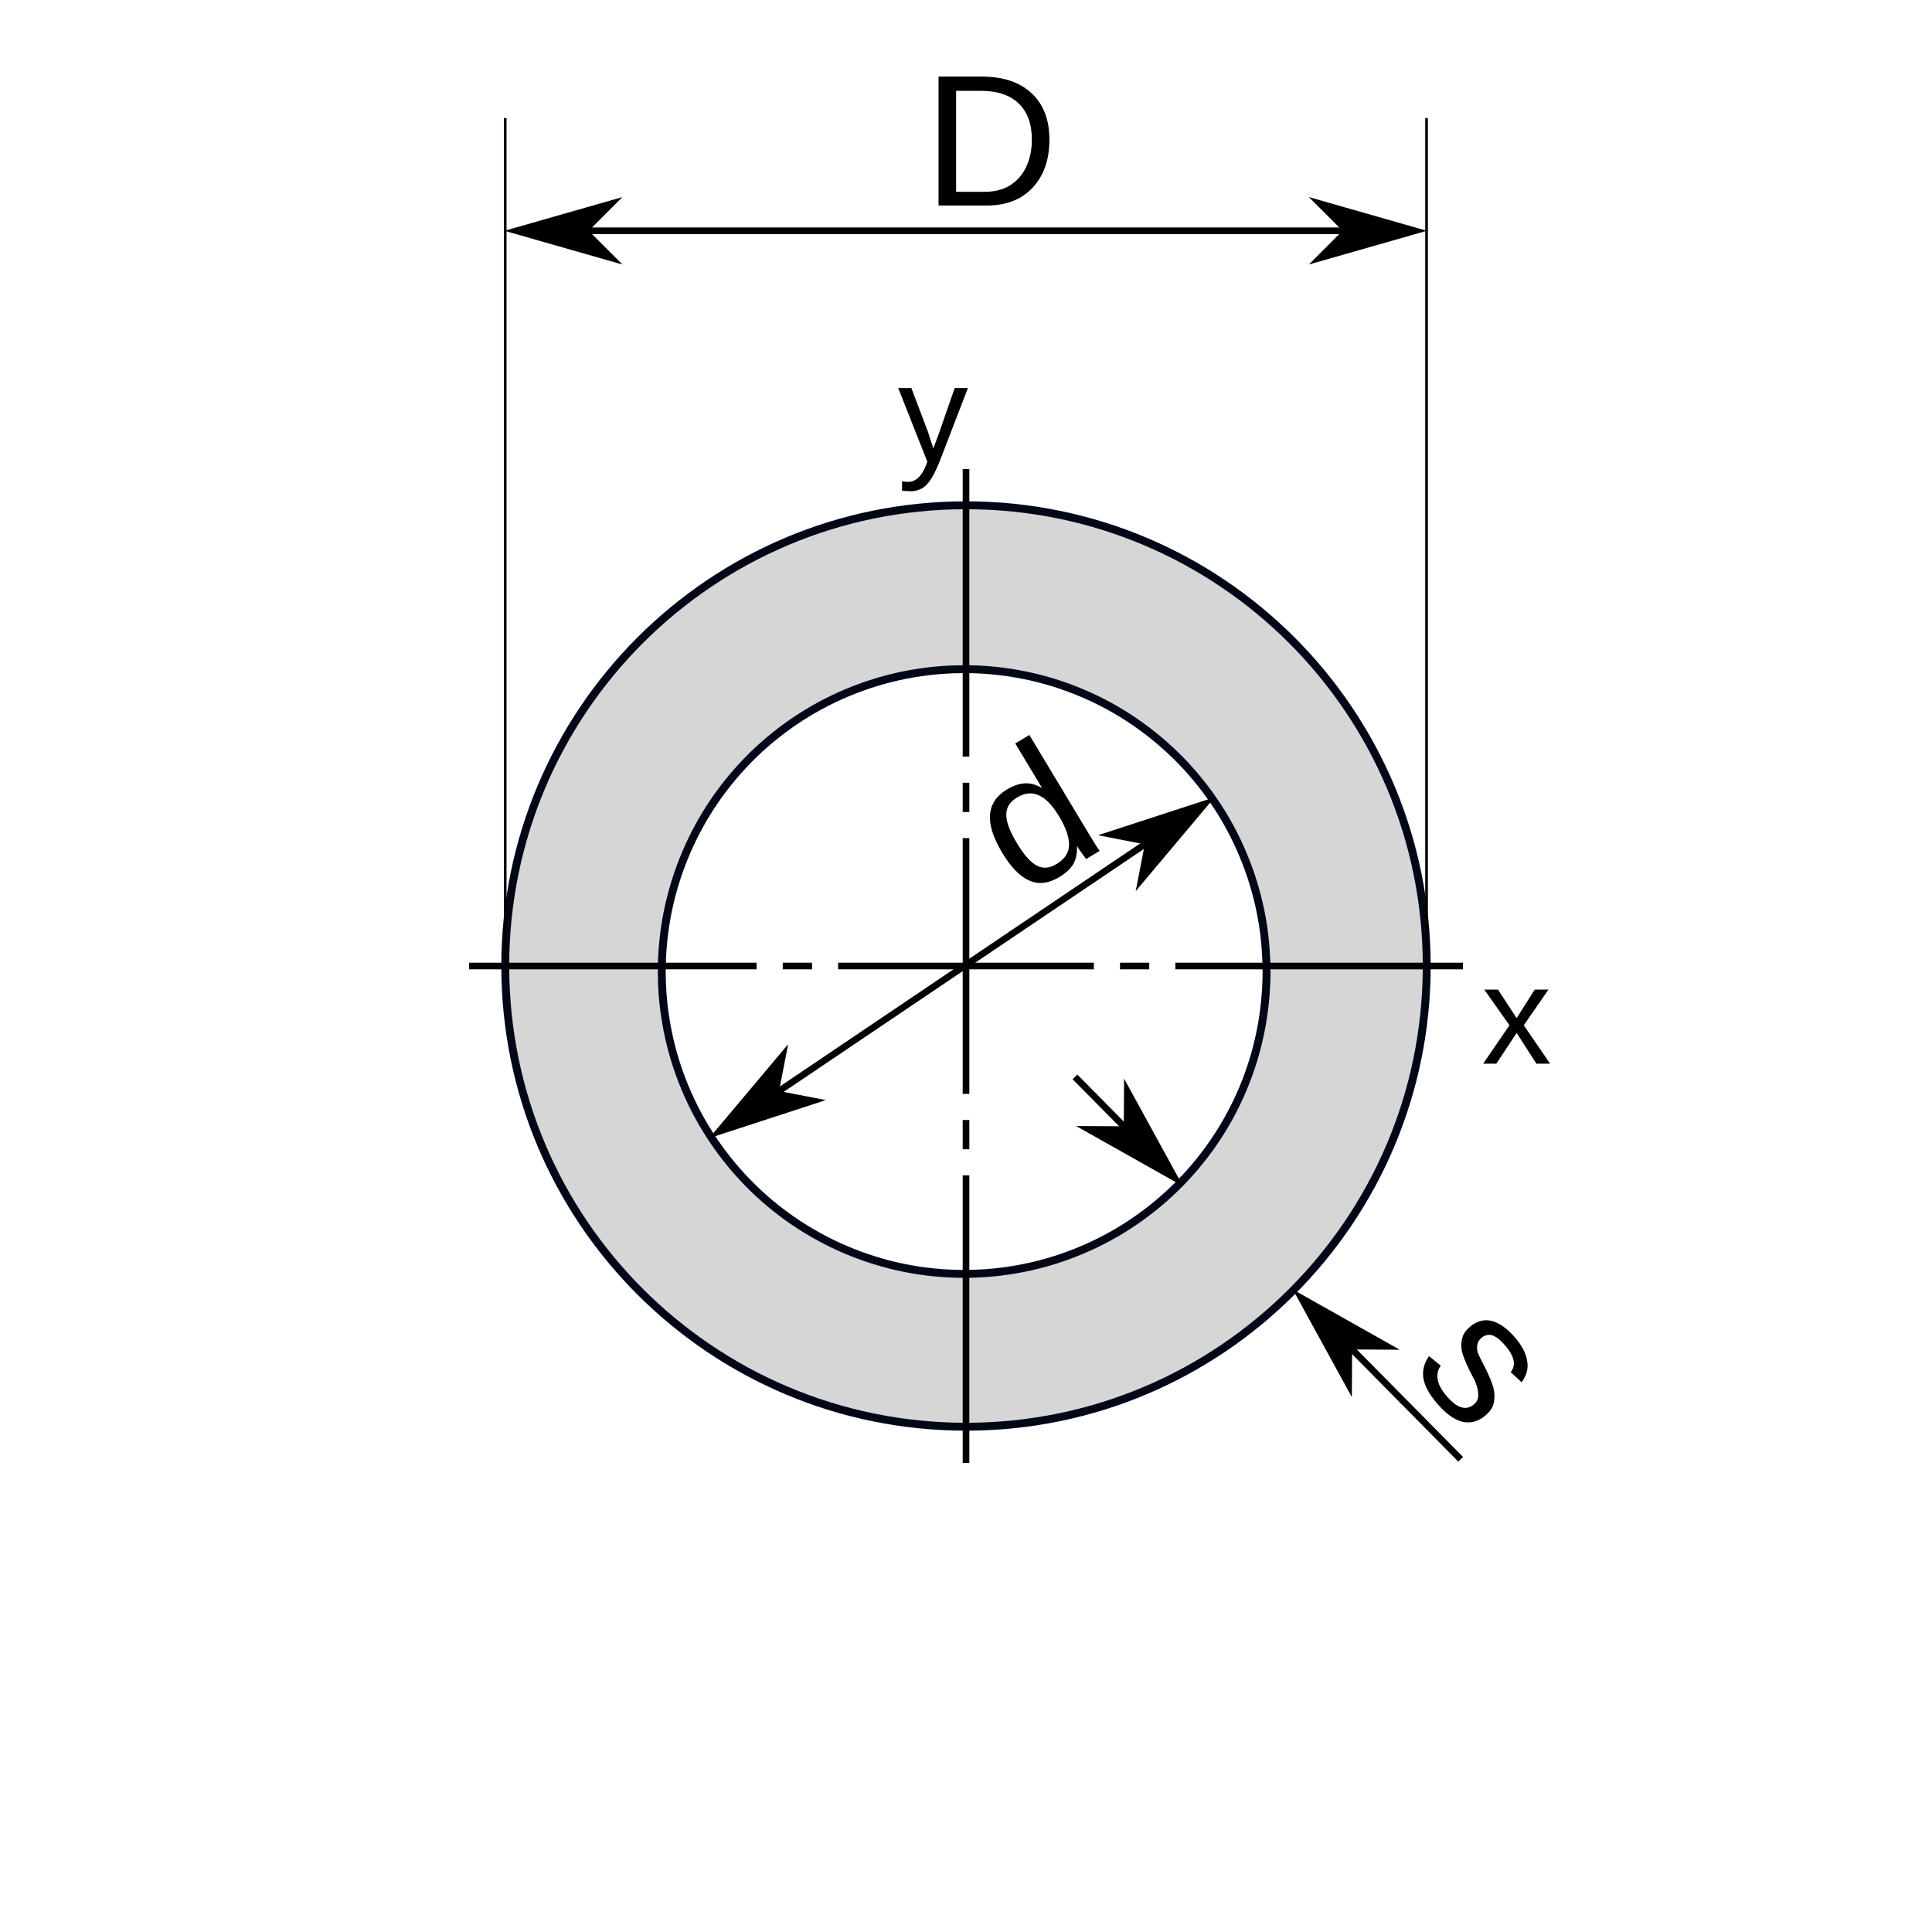
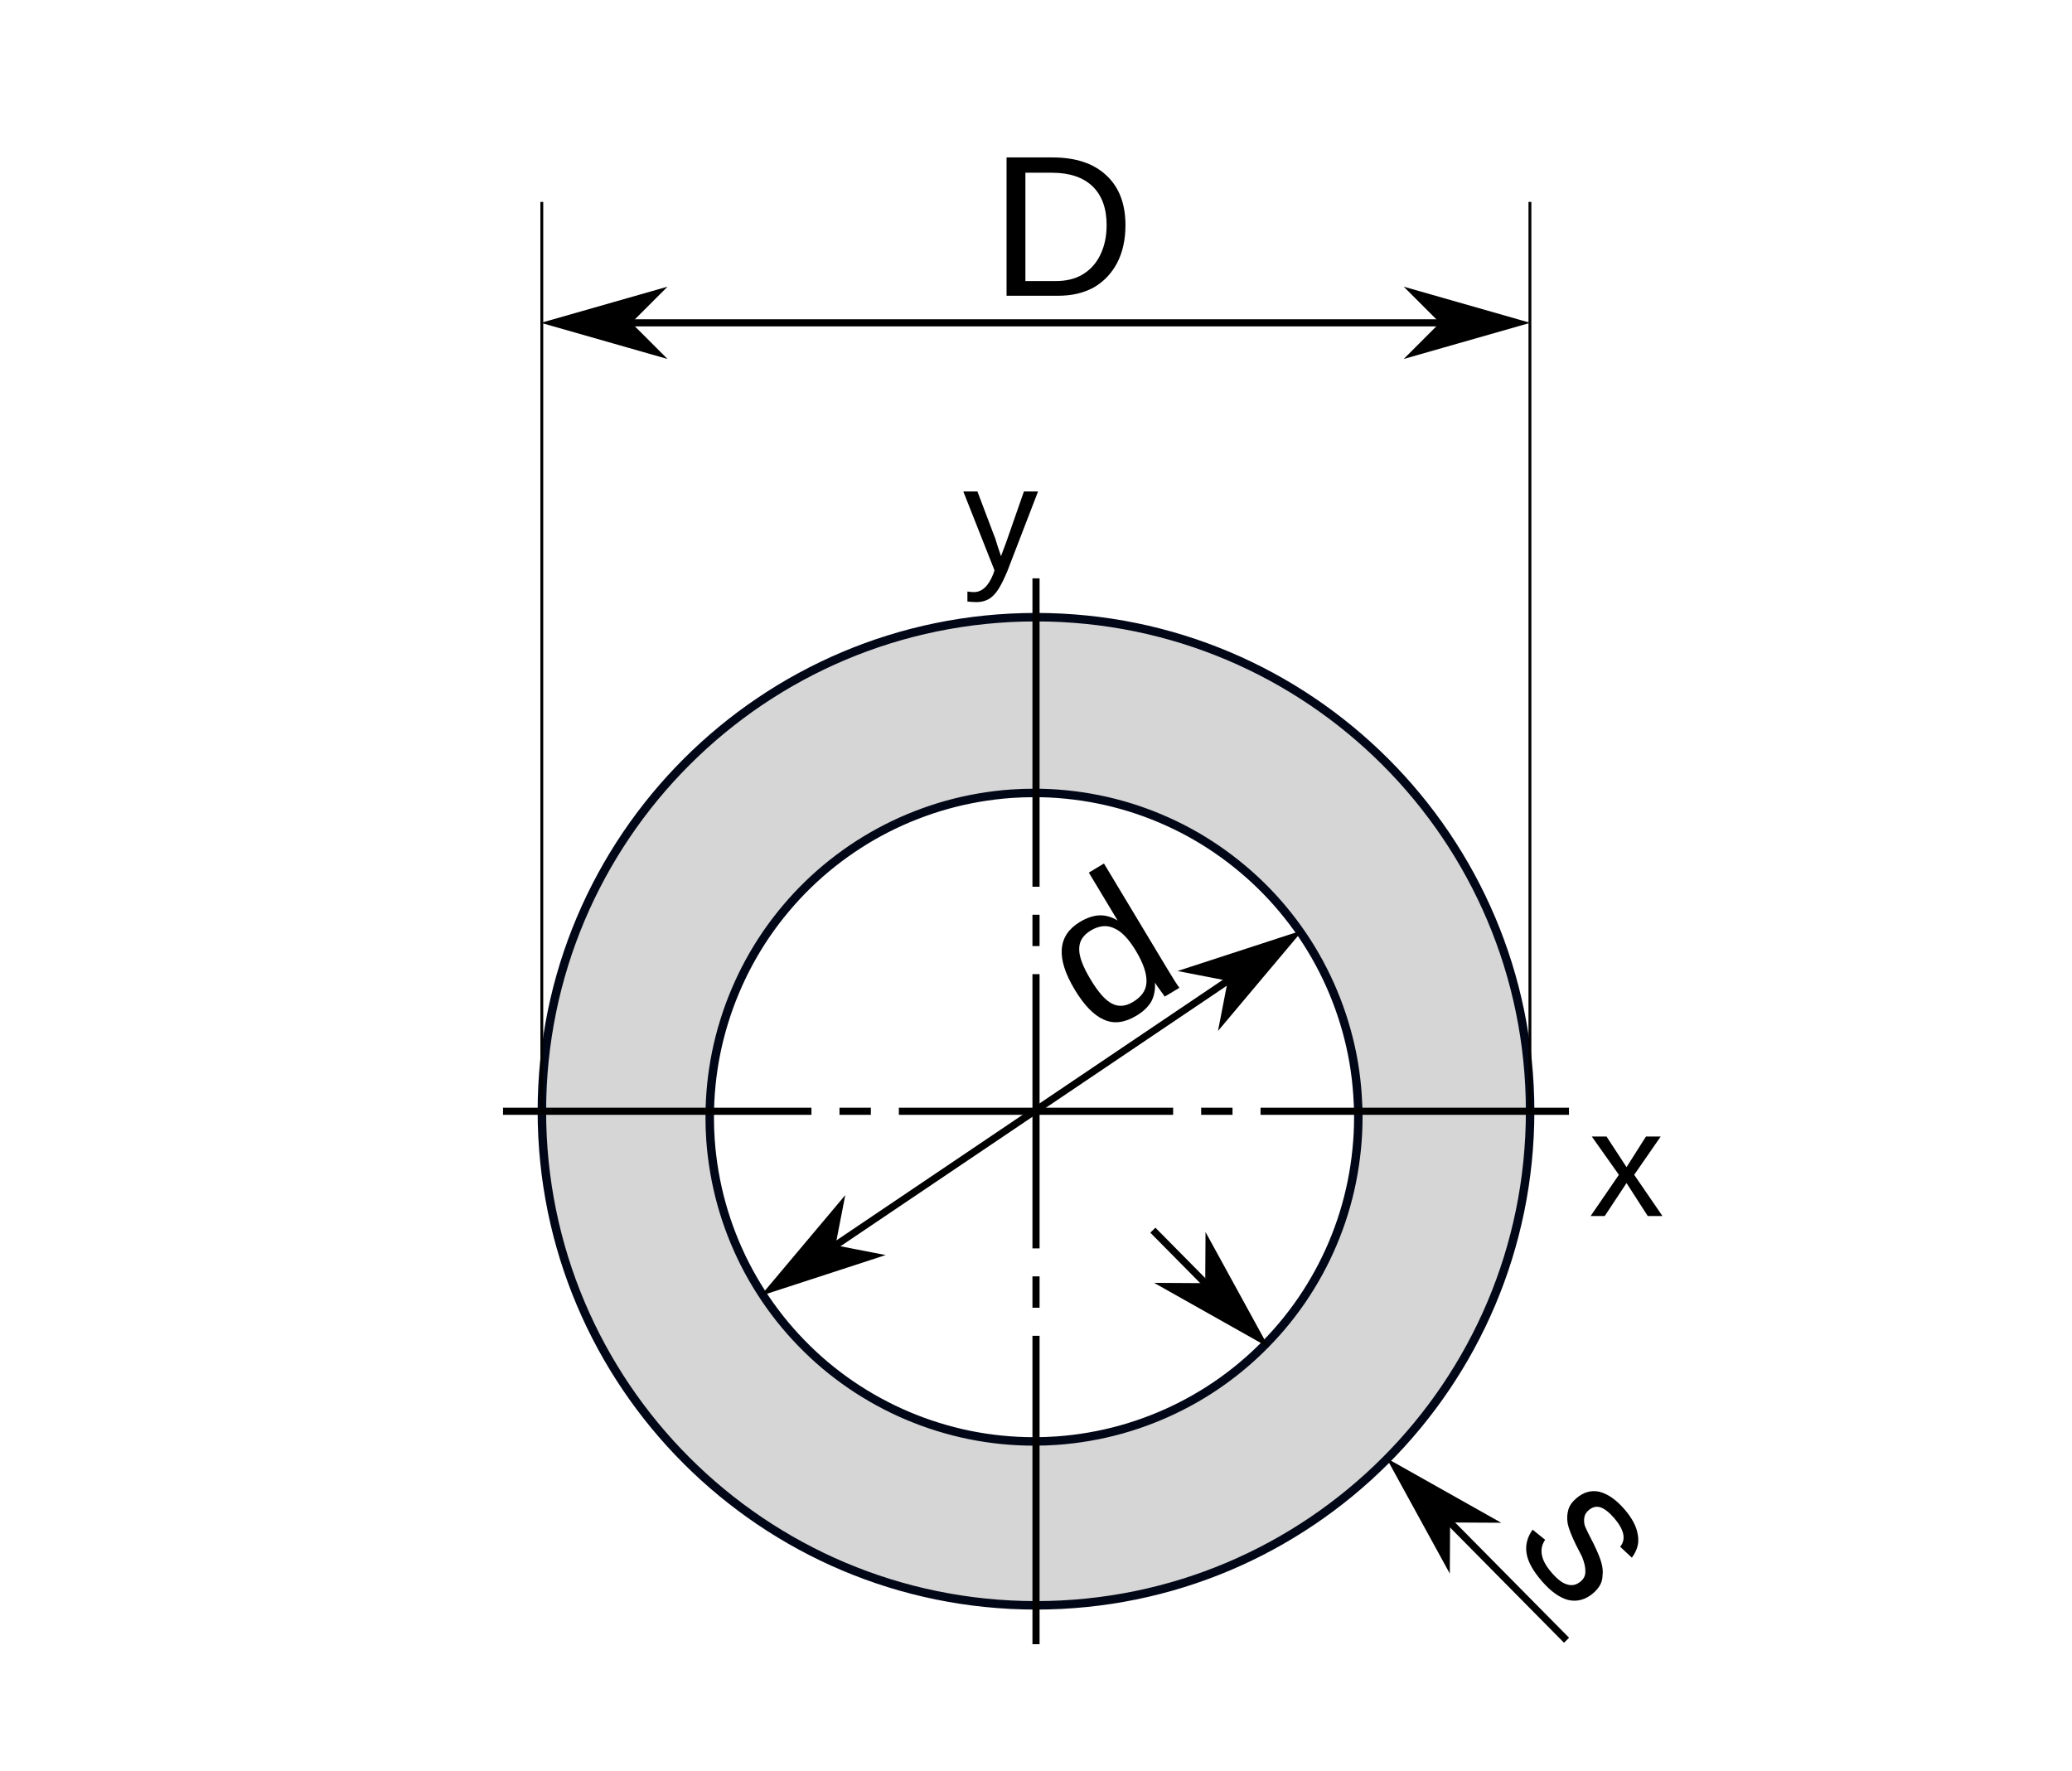
- <svg xmlns="http://www.w3.org/2000/svg" width="100%" height="100%" viewBox="0 0 55 55" version="1.1" id="svg8">
+ <svg xmlns="http://www.w3.org/2000/svg" width="100%" height="100%" viewBox="0 -2 55 47" version="1.1" id="svg8">
  <defs id="defs2">
    <marker orient="auto" refY="0" refX="0" id="marker1038" style="overflow:visible">
      <path id="path1036" d="M 0,0 5,-5 -12.5,0 5,5 Z" style="fill:#000000;fill-opacity:1;fill-rule:evenodd;stroke:#000000;stroke-width:1pt;stroke-opacity:1" transform="matrix(-0.8,0,0,-0.8,-10,0)" />
    </marker>
    <marker orient="auto" refY="0" refX="0" id="marker968" style="overflow:visible">
      <path id="path966" d="M 0,0 5,-5 -12.5,0 5,5 Z" style="fill:#000000;fill-opacity:1;fill-rule:evenodd;stroke:#000000;stroke-width:1pt;stroke-opacity:1" transform="matrix(0.8,0,0,0.8,10,0)" />
    </marker>
    <marker style="overflow:visible" id="marker5697" refX="0" refY="0" orient="auto">
      <path transform="matrix(-0.8,0,0,-0.8,-10,0)" style="fill:#000000;fill-opacity:1;fill-rule:evenodd;stroke:#000000;stroke-width:1pt;stroke-opacity:1" d="M 0,0 5,-5 -12.5,0 5,5 Z" id="path5695" />
    </marker>
    <marker style="overflow:visible" id="marker5639" refX="0" refY="0" orient="auto">
      <path transform="matrix(0.8,0,0,0.8,10,0)" style="fill:#000000;fill-opacity:1;fill-rule:evenodd;stroke:#000000;stroke-width:1pt;stroke-opacity:1" d="M 0,0 5,-5 -12.5,0 5,5 Z" id="path5637" />
    </marker>
    <marker orient="auto" refY="0" refX="0" id="marker5585" style="overflow:visible">
      <path id="path5583" d="M 0,0 5,-5 -12.5,0 5,5 Z" style="fill:#000000;fill-opacity:1;fill-rule:evenodd;stroke:#000000;stroke-width:1pt;stroke-opacity:1" transform="matrix(-0.8,0,0,-0.8,-10,0)" />
    </marker>
    <marker orient="auto" refY="0" refX="0" id="Arrow1Lstart" style="overflow:visible">
      <path id="path4520" d="M 0,0 5,-5 -12.5,0 5,5 Z" style="fill:#000000;fill-opacity:1;fill-rule:evenodd;stroke:#000000;stroke-width:1pt;stroke-opacity:1" transform="matrix(0.8,0,0,0.8,10,0)" />
    </marker>
    <marker orient="auto" refY="0" refX="0" id="Arrow1Lend" style="overflow:visible">
      <path id="path4523" d="M 0,0 5,-5 -12.5,0 5,5 Z" style="fill:#000000;fill-opacity:1;fill-rule:evenodd;stroke:#000000;stroke-width:1pt;stroke-opacity:1" transform="matrix(-0.8,0,0,-0.8,-10,0)" />
    </marker>
    <marker orient="auto" refY="0" refX="0" id="Arrow1Lend-8" style="overflow:visible">
      <path id="path4523-9" d="M 0,0 5,-5 -12.5,0 5,5 Z" style="fill:#000000;fill-opacity:1;fill-rule:evenodd;stroke:#000000;stroke-width:1pt;stroke-opacity:1" transform="matrix(-0.8,0,0,-0.8,-10,0)" />
    </marker>
  </defs>
  <g id="layer1" transform="translate(-68.47297,-86.85204)">
    <path style="opacity:1;fill:#d6d6d6;fill-opacity:1;fill-rule:nonzero;stroke:#020718;stroke-width:0.225;stroke-linejoin:round;stroke-miterlimit:4;stroke-dasharray:none;stroke-dashoffset:0;stroke-opacity:1" d="m 95.973,101.236 a 13.116,13.116 0 0 0 -13.116,13.116 13.116,13.116 0 0 0 13.116,13.116 13.116,13.116 0 0 0 13.116,-13.116 13.116,13.116 0 0 0 -13.116,-13.116 z m -0.052,4.665 a 8.608,8.608 0 0 1 0.858,0.043 8.608,8.608 0 0 1 0.851,0.128 8.608,8.608 0 0 1 0.834,0.212 8.608,8.608 0 0 1 0.808,0.295 8.608,8.608 0 0 1 0.776,0.374 8.608,8.608 0 0 1 0.733,0.451 8.608,8.608 0 0 1 0.684,0.521 8.608,8.608 0 0 1 0.631,0.587 8.608,8.608 0 0 1 0.567,0.646 8.608,8.608 0 0 1 0.501,0.7 8.608,8.608 0 0 1 0.428,0.747 8.608,8.608 0 0 1 0.351,0.785 8.608,8.608 0 0 1 0.272,0.817 8.608,8.608 0 0 1 0.189,0.839 8.608,8.608 0 0 1 0.102,0.855 8.608,8.608 0 0 1 0.023,0.608 8.608,8.608 0 0 1 -0.044,0.86 8.608,8.608 0 0 1 -0.128,0.851 8.608,8.608 0 0 1 -0.212,0.834 8.608,8.608 0 0 1 -0.295,0.808 8.608,8.608 0 0 1 -0.374,0.774 8.608,8.608 0 0 1 -0.451,0.735 8.608,8.608 0 0 1 -0.521,0.684 8.608,8.608 0 0 1 -0.587,0.629 8.608,8.608 0 0 1 -0.646,0.568 8.608,8.608 0 0 1 -0.7,0.501 8.608,8.608 0 0 1 -0.747,0.428 8.608,8.608 0 0 1 -0.785,0.351 8.608,8.608 0 0 1 -0.817,0.272 8.608,8.608 0 0 1 -0.839,0.188 8.608,8.608 0 0 1 -0.855,0.104 8.608,8.608 0 0 1 -0.608,0.021 8.608,8.608 0 0 1 -0.86,-0.043 8.608,8.608 0 0 1 -0.851,-0.128 8.608,8.608 0 0 1 -0.834,-0.214 8.608,8.608 0 0 1 -0.808,-0.295 8.608,8.608 0 0 1 -0.774,-0.374 8.608,8.608 0 0 1 -0.733,-0.449 8.608,8.608 0 0 1 -0.686,-0.521 8.608,8.608 0 0 1 -0.629,-0.587 8.608,8.608 0 0 1 -0.568,-0.646 8.608,8.608 0 0 1 -0.501,-0.701 8.608,8.608 0 0 1 -0.428,-0.745 8.608,8.608 0 0 1 -0.351,-0.785 8.608,8.608 0 0 1 -0.272,-0.817 8.608,8.608 0 0 1 -0.188,-0.84 8.608,8.608 0 0 1 -0.104,-0.854 8.608,8.608 0 0 1 -0.021,-0.609 8.608,8.608 0 0 1 0.043,-0.858 8.608,8.608 0 0 1 0.128,-0.851 8.608,8.608 0 0 1 0.214,-0.834 8.608,8.608 0 0 1 0.295,-0.808 8.608,8.608 0 0 1 0.374,-0.776 8.608,8.608 0 0 1 0.449,-0.733 8.608,8.608 0 0 1 0.521,-0.684 8.608,8.608 0 0 1 0.587,-0.631 8.608,8.608 0 0 1 0.646,-0.567 8.608,8.608 0 0 1 0.701,-0.501 8.608,8.608 0 0 1 0.745,-0.428 8.608,8.608 0 0 1 0.787,-0.351 8.608,8.608 0 0 1 0.816,-0.272 8.608,8.608 0 0 1 0.84,-0.188 8.608,8.608 0 0 1 0.854,-0.104 8.608,8.608 0 0 1 0.609,-0.021 z" id="path5517" />
    <path style="fill:none;stroke:#000000;stroke-width:0.076;stroke-linecap:butt;stroke-linejoin:miter;stroke-miterlimit:4;stroke-dasharray:none;stroke-opacity:1" d="M 82.855,114.369 V 90.212" id="path5532" />
    <path style="fill:none;stroke:#000000;stroke-width:0.189;stroke-linecap:butt;stroke-linejoin:miter;stroke-miterlimit:4;stroke-dasharray:none;stroke-opacity:1;marker-start:url(#Arrow1Lstart);marker-end:url(#marker5585)" d="M 83.2,93.422 H 108.726" id="path5549" />
    <path style="fill:none;stroke:#000000;stroke-width:0.189;stroke-linecap:butt;stroke-linejoin:miter;stroke-miterlimit:4;stroke-dasharray:none;stroke-opacity:1;marker-start:url(#marker5639);marker-end:url(#marker5697)" d="m 88.966,119.047 13.782,-9.295" id="path5629" />
    <text xml:space="preserve" style="font-style:normal;font-variant:normal;font-weight:normal;font-stretch:normal;font-size:5.333px;line-height:1.25;font-family:Arial;-inkscape-font-specification:Arial;font-variant-ligatures:normal;font-variant-caps:normal;font-variant-numeric:normal;text-align:start;letter-spacing:0px;word-spacing:0px;writing-mode:lr-tb;text-anchor:start;fill:#000000;fill-opacity:1;stroke:none;stroke-width:0.265" x="25.646" y="146.61" id="text5755" transform="rotate(-31.01971)">
      <tspan id="tspan5753" x="25.646" y="146.61" style="font-style:normal;font-variant:normal;font-weight:normal;font-stretch:normal;font-family:Arial;-inkscape-font-specification:Arial;stroke-width:0.265">d</tspan>
    </text>
    <text xml:space="preserve" style="font-style:normal;font-variant:normal;font-weight:normal;font-stretch:normal;font-size:5.333px;line-height:1.25;font-family:'Palatino Linotype';-inkscape-font-specification:'Palatino Linotype, Normal';font-variant-ligatures:normal;font-variant-caps:normal;font-variant-numeric:normal;text-align:start;letter-spacing:0px;word-spacing:0px;writing-mode:lr-tb;text-anchor:start;fill:#000000;fill-opacity:1;stroke:none;stroke-width:0.265" x="94.755" y="92.703" id="text5759">
      <tspan id="tspan5757" x="94.755" y="92.703" style="font-style:normal;font-variant:normal;font-weight:normal;font-stretch:normal;font-family:Arial;-inkscape-font-specification:Arial;stroke-width:0.265">D</tspan>
    </text>
    <path style="fill:none;stroke:#000000;stroke-width:0.189;stroke-linecap:butt;stroke-linejoin:miter;stroke-miterlimit:4;stroke-dasharray:none;stroke-opacity:1;marker-end:url(#marker1038)" d="m 99.075,117.509 2.819,2.852" id="path920" />
    <path id="path922" d="m 105.536,123.823 4.52,4.572" style="fill:none;stroke:#000000;stroke-width:0.189;stroke-linecap:butt;stroke-linejoin:miter;stroke-miterlimit:4;stroke-dasharray:none;stroke-opacity:1;marker-start:url(#marker968)" />
    <text xml:space="preserve" style="font-style:normal;font-variant:normal;font-weight:normal;font-stretch:normal;font-size:16px;line-height:1.25;font-family:'Palatino Linotype';-inkscape-font-specification:'Palatino Linotype, Normal';font-variant-ligatures:normal;font-variant-caps:normal;font-variant-numeric:normal;text-align:start;letter-spacing:0px;word-spacing:0px;writing-mode:lr-tb;text-anchor:start;fill:#000000;fill-opacity:1;stroke:none" x="101.429" y="135.539" id="text1192">
      <tspan id="tspan1190" x="101.429" y="149.064" />
    </text>
    <text xml:space="preserve" style="font-style:normal;font-variant:normal;font-weight:normal;font-stretch:normal;font-size:5.333px;line-height:1.25;font-family:'Palatino Linotype';-inkscape-font-specification:'Palatino Linotype, Normal';font-variant-ligatures:normal;font-variant-caps:normal;font-variant-numeric:normal;text-align:start;letter-spacing:0px;word-spacing:0px;writing-mode:lr-tb;text-anchor:start;fill:#000000;fill-opacity:1;stroke:none;stroke-width:0.265" x="166.151" y="-0.437" id="text5759-1" transform="rotate(49.35234)">
      <tspan id="tspan5757-5" x="166.151" y="-0.437" style="font-style:normal;font-variant:normal;font-weight:normal;font-stretch:normal;font-family:Arial;-inkscape-font-specification:Arial;stroke-width:0.265">s</tspan>
    </text>
    <text xml:space="preserve" style="font-style:normal;font-variant:normal;font-weight:normal;font-stretch:normal;font-size:4px;line-height:1.25;font-family:'Palatino Linotype';-inkscape-font-specification:'Palatino Linotype, Normal';font-variant-ligatures:normal;font-variant-caps:normal;font-variant-numeric:normal;text-align:start;letter-spacing:0px;word-spacing:0px;writing-mode:lr-tb;text-anchor:start;fill:#000000;fill-opacity:1;stroke:none;stroke-width:0.265" x="110.65" y="117.134" id="text5759-7">
      <tspan id="tspan5757-2" x="110.65" y="117.134" style="font-style:normal;font-variant:normal;font-weight:normal;font-stretch:normal;font-family:Arial;-inkscape-font-specification:Arial;stroke-width:0.265">x</tspan>
    </text>
    <text xml:space="preserve" style="font-style:normal;font-variant:normal;font-weight:normal;font-stretch:normal;font-size:4px;line-height:1.25;font-family:'Palatino Linotype';-inkscape-font-specification:'Palatino Linotype, Normal';font-variant-ligatures:normal;font-variant-caps:normal;font-variant-numeric:normal;text-align:start;letter-spacing:0px;word-spacing:0px;writing-mode:lr-tb;text-anchor:start;fill:#000000;fill-opacity:1;stroke:none;stroke-width:0.265" x="94.026" y="100.006" id="text5759-7-8">
      <tspan id="tspan5757-2-0" x="94.026" y="100.006" style="font-style:normal;font-variant:normal;font-weight:normal;font-stretch:normal;font-family:Arial;-inkscape-font-specification:Arial;stroke-width:0.265">y</tspan>
    </text>
    <g transform="translate(7.066406,-5.584668)" id="g2079">
      <path id="path4518-1" d="m 85.266,119.937 h 7.281" style="fill:none;stroke:#000000;stroke-width:0.189;stroke-linecap:butt;stroke-linejoin:miter;stroke-miterlimit:4;stroke-dasharray:none;stroke-dashoffset:0;stroke-opacity:1" />
      <path style="fill:none;stroke:#000000;stroke-width:0.189;stroke-linecap:butt;stroke-linejoin:miter;stroke-miterlimit:4;stroke-dasharray:none;stroke-dashoffset:0;stroke-opacity:1" d="m 83.69,119.937 h 0.833" id="path5496-4" />
      <path style="fill:none;stroke:#000000;stroke-width:0.189;stroke-linecap:butt;stroke-linejoin:miter;stroke-miterlimit:4;stroke-dasharray:none;stroke-dashoffset:0;stroke-opacity:1" d="m 74.759,119.937 h 8.187" id="path2054" />
      <path id="path2068" d="M 93.291,119.937 H 94.123" style="fill:none;stroke:#000000;stroke-width:0.189;stroke-linecap:butt;stroke-linejoin:miter;stroke-miterlimit:4;stroke-dasharray:none;stroke-dashoffset:0;stroke-opacity:1" />
      <path id="path2072" d="m 94.867,119.937 h 8.187" style="fill:none;stroke:#000000;stroke-width:0.189;stroke-linecap:butt;stroke-linejoin:miter;stroke-miterlimit:4;stroke-dasharray:none;stroke-dashoffset:0;stroke-opacity:1" />
    </g>
    <g id="g2091" transform="rotate(-90,89.64743,113.6112)">
      <path style="fill:none;stroke:#000000;stroke-width:0.189;stroke-linecap:butt;stroke-linejoin:miter;stroke-miterlimit:4;stroke-dasharray:none;stroke-dashoffset:0;stroke-opacity:1" d="m 85.266,119.937 h 7.281" id="path2081" />
      <path id="path2083" d="m 83.69,119.937 h 0.833" style="fill:none;stroke:#000000;stroke-width:0.189;stroke-linecap:butt;stroke-linejoin:miter;stroke-miterlimit:4;stroke-dasharray:none;stroke-dashoffset:0;stroke-opacity:1" />
      <path id="path2085" d="m 74.759,119.937 h 8.187" style="fill:none;stroke:#000000;stroke-width:0.189;stroke-linecap:butt;stroke-linejoin:miter;stroke-miterlimit:4;stroke-dasharray:none;stroke-dashoffset:0;stroke-opacity:1" />
      <path style="fill:none;stroke:#000000;stroke-width:0.189;stroke-linecap:butt;stroke-linejoin:miter;stroke-miterlimit:4;stroke-dasharray:none;stroke-dashoffset:0;stroke-opacity:1" d="M 93.291,119.937 H 94.123" id="path2087" />
      <path style="fill:none;stroke:#000000;stroke-width:0.189;stroke-linecap:butt;stroke-linejoin:miter;stroke-miterlimit:4;stroke-dasharray:none;stroke-dashoffset:0;stroke-opacity:1" d="m 94.867,119.937 h 8.187" id="path2089" />
    </g>
    <path id="path995" d="M 109.084,114.369 V 90.212" style="fill:none;stroke:#000000;stroke-width:0.076;stroke-linecap:butt;stroke-linejoin:miter;stroke-miterlimit:4;stroke-dasharray:none;stroke-opacity:1" />
  </g>
</svg>
